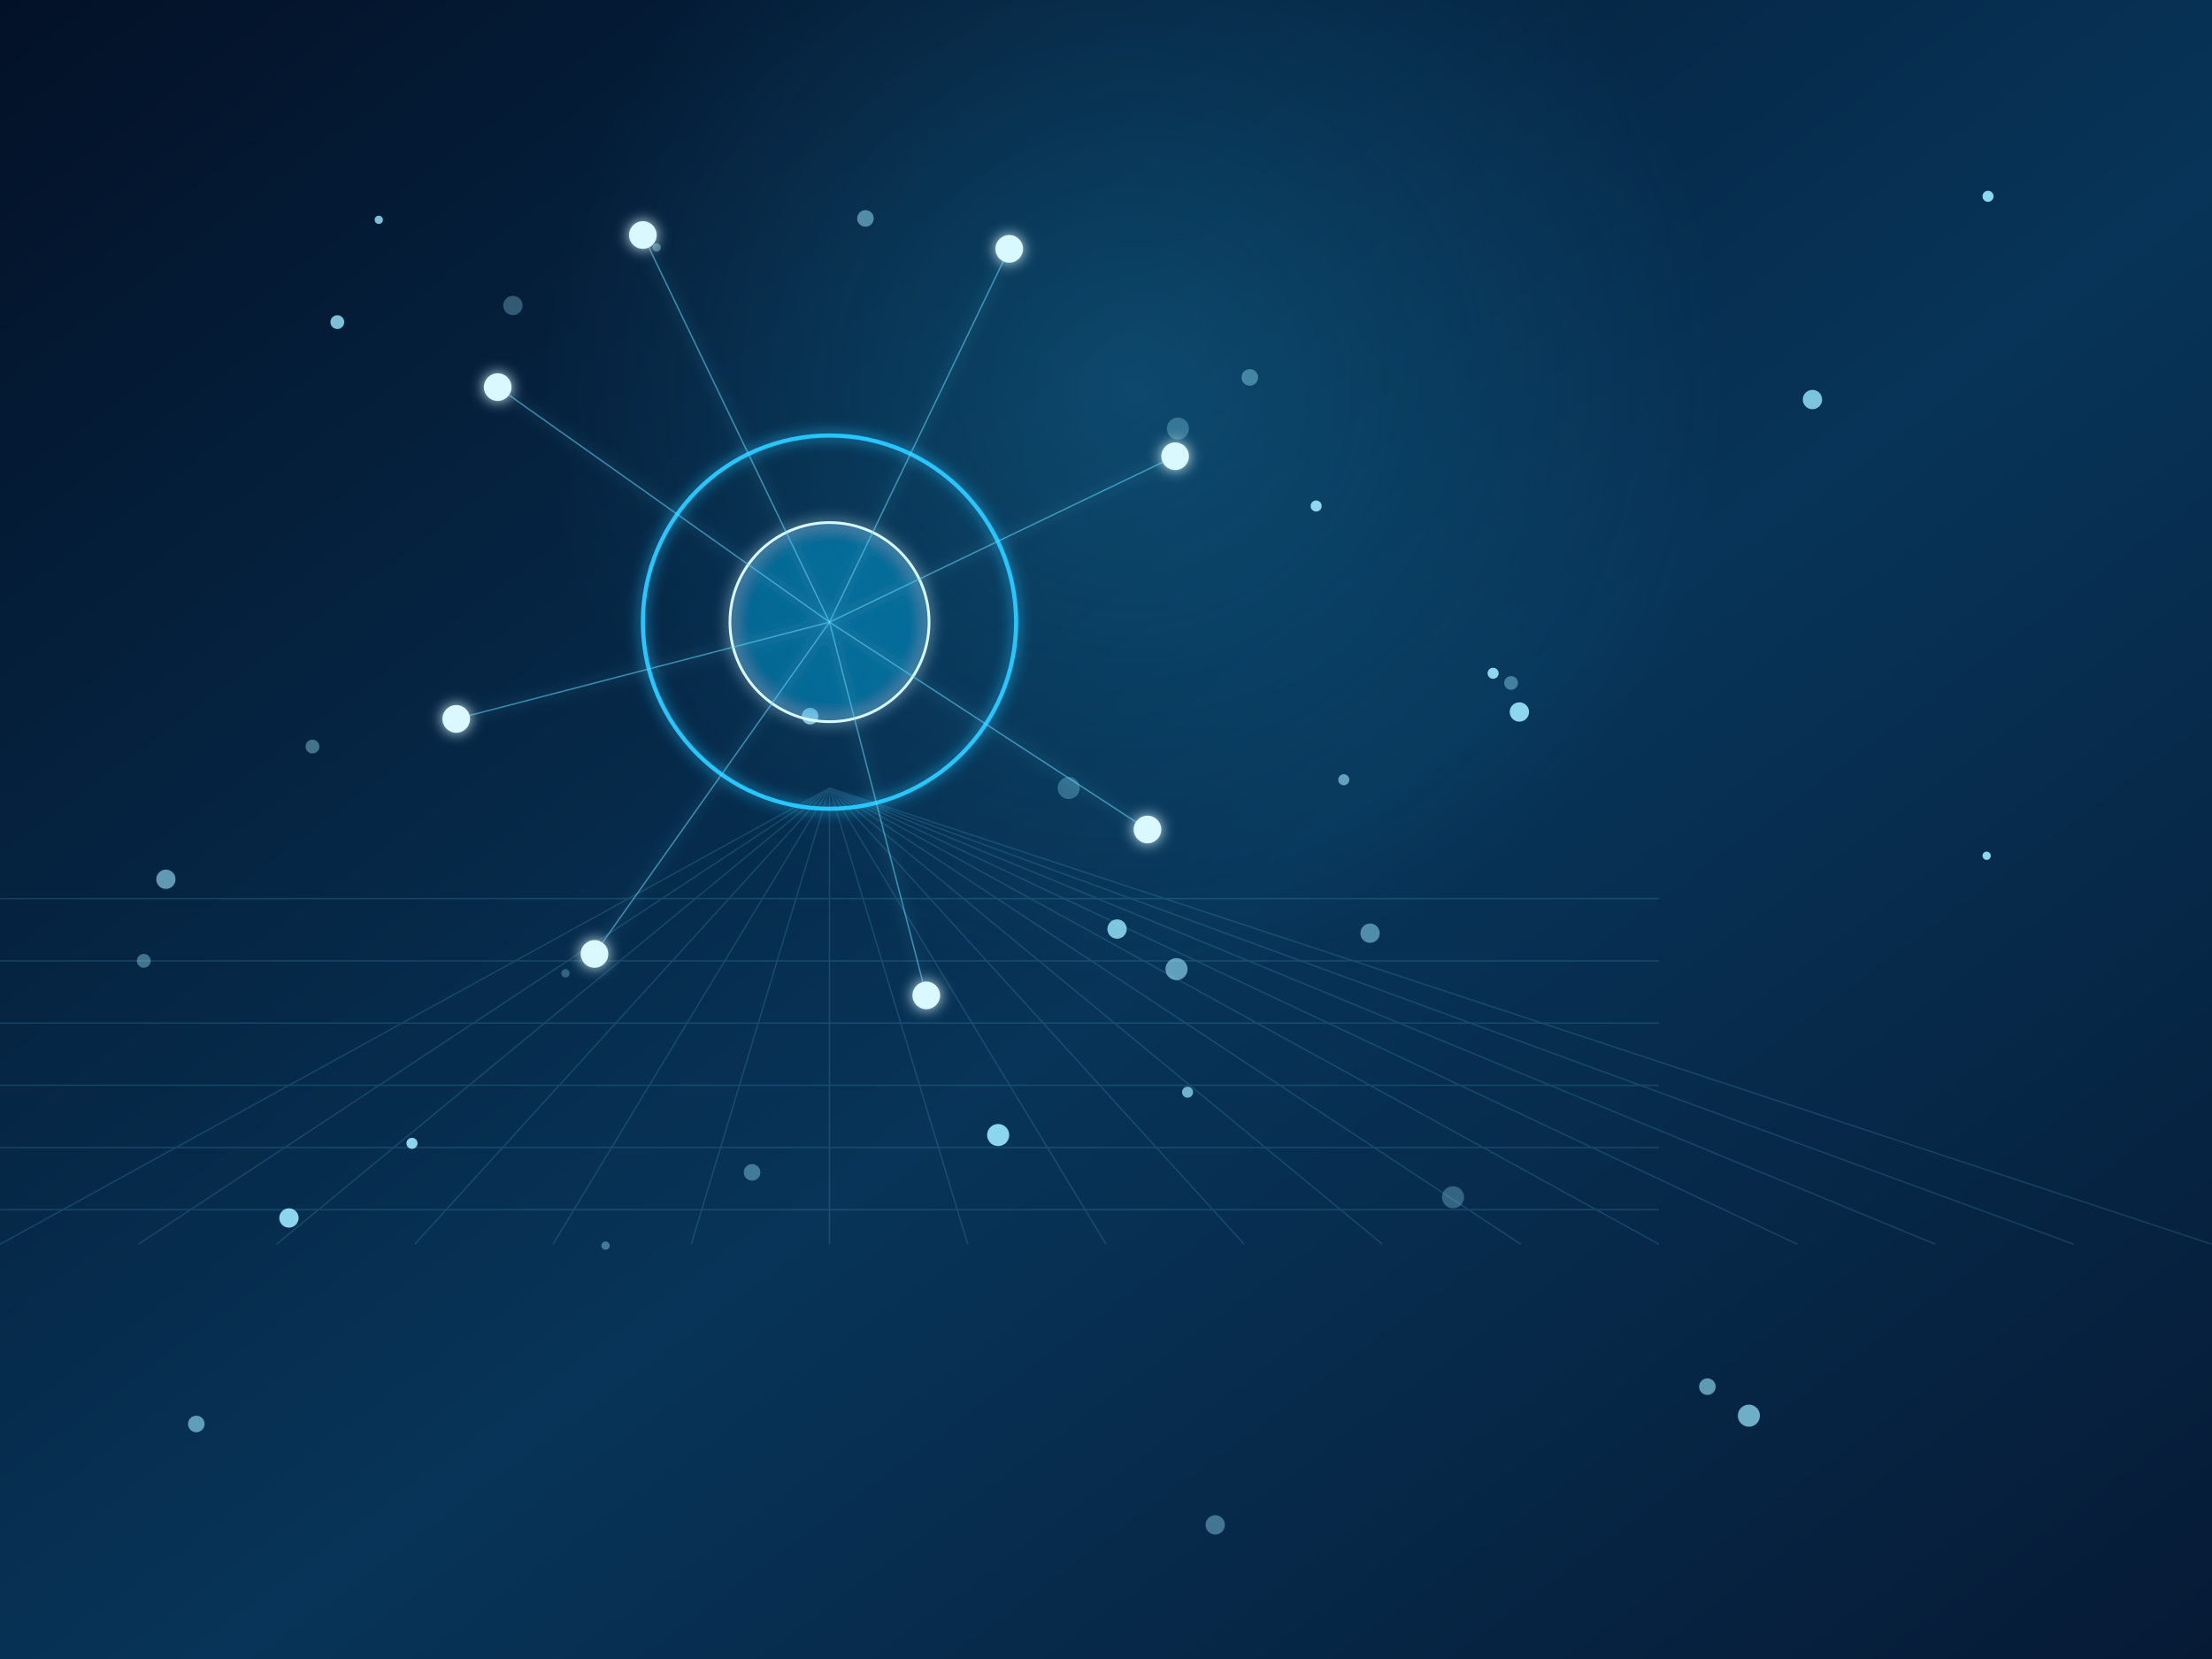
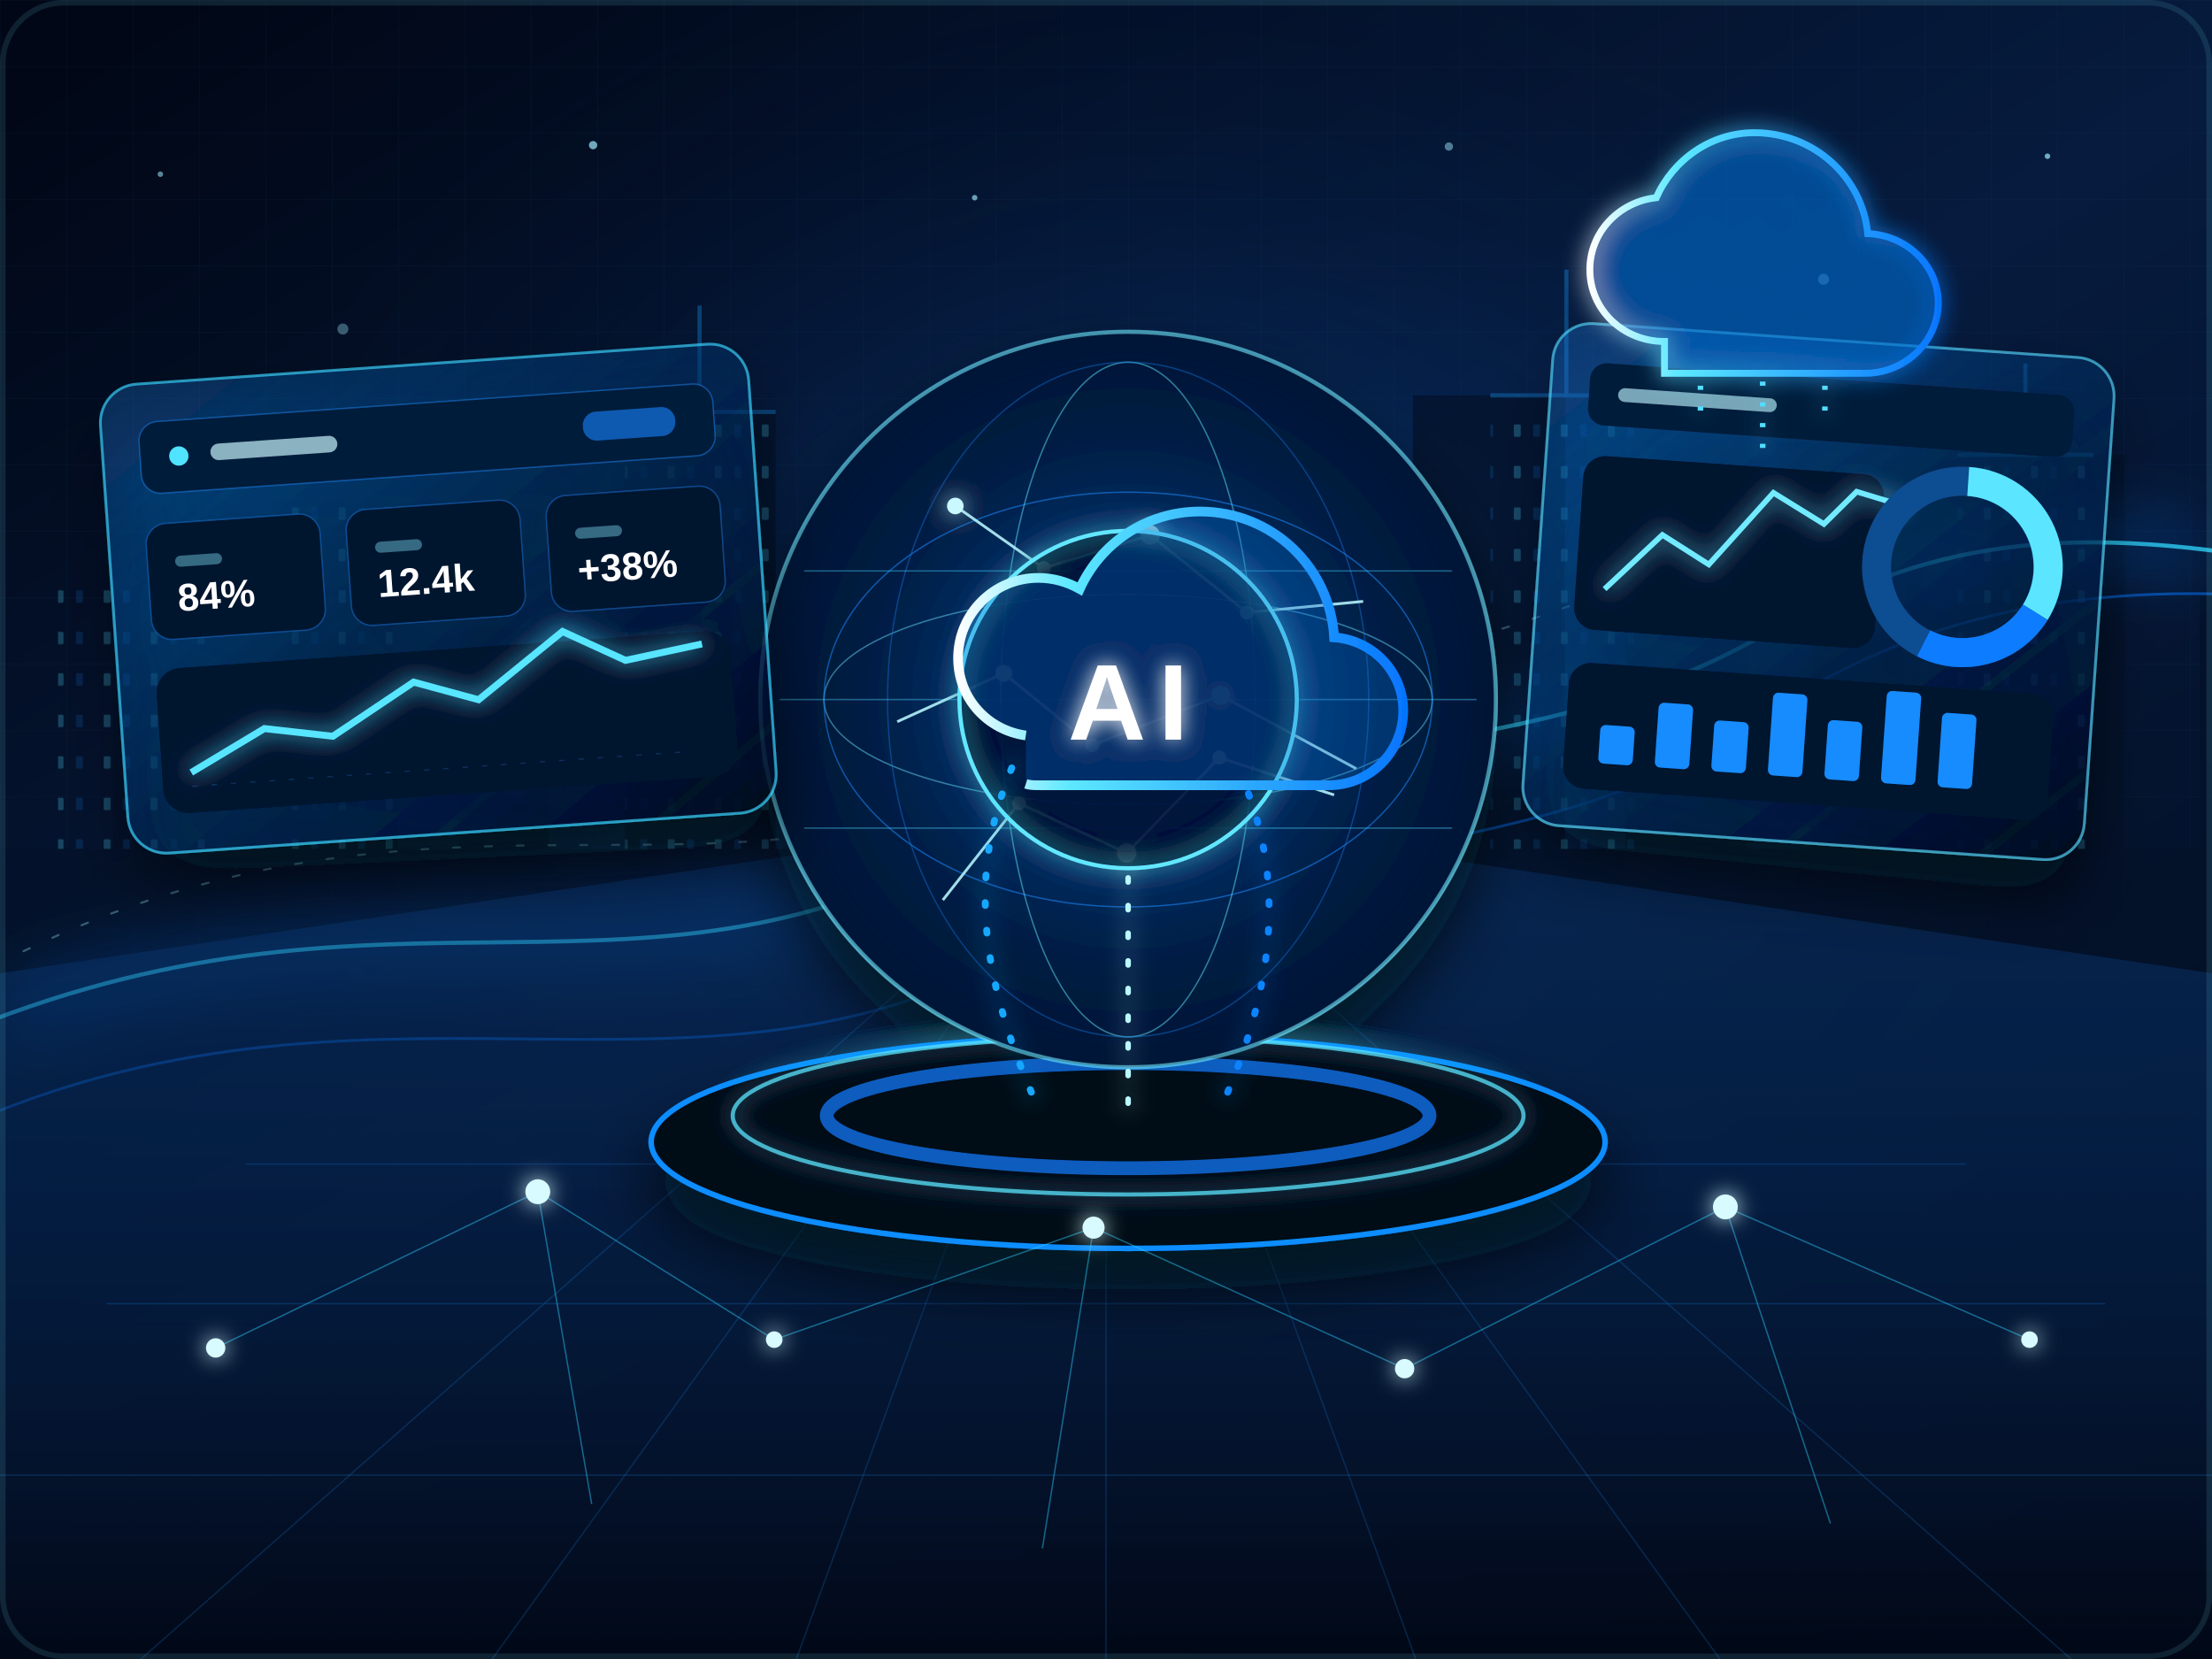
- <svg xmlns="http://www.w3.org/2000/svg" width="1600" height="1200" viewBox="0 0 1600 1200" role="img" aria-labelledby="title">
+ <svg xmlns="http://www.w3.org/2000/svg" width="1600" height="1200" viewBox="0 0 1600 1200" role="img" aria-labelledby="title desc">
  <defs>
-     <linearGradient id="bg" x2="1" y2="1">
-       <stop stop-color="#031127" />
-       <stop offset=".55" stop-color="#073458" />
-       <stop offset="1" stop-color="#061a35" />
+     <linearGradient id="sky" x1=".08" y1="0" x2=".9" y2="1">
+       <stop stop-color="#010716" />
+       <stop offset=".48" stop-color="#061b3e" />
+       <stop offset="1" stop-color="#020b1c" />
    </linearGradient>
-     <radialGradient id="halo">
-       <stop stop-color="#27c9ff" stop-opacity=".2" />
-       <stop offset="1" stop-color="#27c9ff" stop-opacity="0" />
+     <radialGradient id="atmosphere">
+       <stop stop-color="#0caeff" stop-opacity=".34" />
+       <stop offset=".45" stop-color="#075bc1" stop-opacity=".12" />
+       <stop offset="1" stop-color="#00102a" stop-opacity="0" />
    </radialGradient>
-     <filter id="glow">
-       <feGaussianBlur stdDeviation="5" result="b" />
+     <radialGradient id="core">
+       <stop stop-color="#fff" />
+       <stop offset=".16" stop-color="#9cedff" />
+       <stop offset=".48" stop-color="#087fff" />
+       <stop offset="1" stop-color="#03245e" stop-opacity="0" />
+     </radialGradient>
+     <linearGradient id="glass" x1="0" y1="0" x2="1" y2="1">
+       <stop stop-color="#168fff" stop-opacity=".24" />
+       <stop offset=".48" stop-color="#07356f" stop-opacity=".44" />
+       <stop offset="1" stop-color="#020b20" stop-opacity=".82" />
+     </linearGradient>
+     <linearGradient id="floor" x1="0" y1="0" x2="0" y2="1">
+       <stop stop-color="#0a3c7e" stop-opacity=".48" />
+       <stop offset="1" stop-color="#010613" />
+     </linearGradient>
+     <linearGradient id="cyan">
+       <stop stop-color="#fff" />
+       <stop offset=".25" stop-color="#5de8ff" />
+       <stop offset="1" stop-color="#0676ff" />
+     </linearGradient>
+     <pattern id="microgrid" width="48" height="48" patternUnits="userSpaceOnUse">
+       <path d="M48 0H0V48" fill="none" stroke="#45cfff" stroke-opacity=".09" />
+     </pattern>
+     <pattern id="windows" width="34" height="30" patternUnits="userSpaceOnUse">
+       <rect x="7" y="7" width="5" height="9" rx="1" fill="#55dfff" opacity=".34" />
+       <rect x="21" y="7" width="5" height="9" rx="1" fill="#168dff" opacity=".22" />
+     </pattern>
+     <filter id="softGlow" x="-100%" y="-100%" width="300%" height="300%">
+       <feGaussianBlur stdDeviation="8" result="b" />
      <feMerge>
        <feMergeNode in="b" />
        <feMergeNode in="SourceGraphic" />
      </feMerge>
    </filter>
+     <filter id="deepGlow" x="-80%" y="-80%" width="260%" height="260%">
+       <feGaussianBlur stdDeviation="24" />
+     </filter>
+     <filter id="shadow" x="-40%" y="-40%" width="180%" height="200%">
+       <feDropShadow dx="0" dy="28" stdDeviation="24" flood-color="#000817" flood-opacity=".72" />
+     </filter>
+     <clipPath id="orbClip">
+       <circle cx="816" cy="506" r="252" />
+     </clipPath>
  </defs>
-   <rect width="100%" height="100%" fill="url(#bg)" />
-   <circle cx="820" cy="280" r="430" fill="url(#halo)" />
-   <g opacity=".16" stroke="#6fdcff">
-     <path d="M600 570 L0 900" />
-     <path d="M600 570 L100 900" />
-     <path d="M600 570 L200 900" />
-     <path d="M600 570 L300 900" />
-     <path d="M600 570 L400 900" />
-     <path d="M600 570 L500 900" />
-     <path d="M600 570 L600 900" />
-     <path d="M600 570 L700 900" />
-     <path d="M600 570 L800 900" />
-     <path d="M600 570 L900 900" />
-     <path d="M600 570 L1000 900" />
-     <path d="M600 570 L1100 900" />
-     <path d="M600 570 L1200 900" />
-     <path d="M600 570 L1300 900" />
-     <path d="M600 570 L1400 900" />
-     <path d="M600 570 L1500 900" />
-     <path d="M600 570 L1600 900" />
-     <path d="M0 650 H1200" />
-     <path d="M0 695 H1200" />
-     <path d="M0 740 H1200" />
-     <path d="M0 785 H1200" />
-     <path d="M0 830 H1200" />
-     <path d="M0 875 H1200" />
+   <rect width="1600" height="1200" fill="url(#sky)" />
+   <rect width="1600" height="1200" fill="url(#microgrid)" opacity=".45" />
+   <ellipse cx="835" cy="490" rx="690" ry="560" fill="url(#atmosphere)" />
+   <g fill="#9eeaff">
+     <circle cx="116" cy="126" r="2" opacity=".55" />
+     <circle cx="248" cy="238" r="4" opacity=".35" />
+     <circle cx="429" cy="105" r="3" opacity=".7" />
+     <circle cx="705" cy="143" r="2" opacity=".65" />
+     <circle cx="1048" cy="106" r="3" opacity=".48" />
+     <circle cx="1319" cy="202" r="4" opacity=".38" />
+     <circle cx="1481" cy="113" r="2" opacity=".7" />
  </g>
-   <circle cx="544" cy="848" r="6" fill="#9be8ff" opacity=".4" />
-   <circle cx="475" cy="179" r="3" fill="#9be8ff" opacity=".4" />
-   <circle cx="586" cy="518" r="6" fill="#9be8ff" opacity=".8" />
-   <circle cx="142" cy="1030" r="6" fill="#9be8ff" opacity=".6" />
-   <circle cx="879" cy="1103" r="7" fill="#9be8ff" opacity=".4" />
-   <circle cx="904" cy="273" r="6" fill="#9be8ff" opacity=".4" />
-   <circle cx="120" cy="636" r="7" fill="#9be8ff" opacity=".6" />
-   <circle cx="1051" cy="866" r="8" fill="#9be8ff" opacity=".3" />
-   <circle cx="1437" cy="619" r="3" fill="#9be8ff" opacity=".9" />
-   <circle cx="209" cy="881" r="7" fill="#9be8ff" opacity=".9" />
-   <circle cx="852" cy="310" r="8" fill="#9be8ff" opacity=".3" />
-   <circle cx="773" cy="570" r="8" fill="#9be8ff" opacity=".3" />
-   <circle cx="1099" cy="515" r="7" fill="#9be8ff" opacity=".9" />
-   <circle cx="371" cy="221" r="7" fill="#9be8ff" opacity=".3" />
-   <circle cx="1080" cy="487" r="4" fill="#9be8ff" opacity=".9" />
-   <circle cx="1265" cy="1024" r="8" fill="#9be8ff" opacity=".7" />
-   <circle cx="991" cy="675" r="7" fill="#9be8ff" opacity=".5" />
-   <circle cx="952" cy="366" r="4" fill="#9be8ff" opacity=".9" />
-   <circle cx="1311" cy="289" r="7" fill="#9be8ff" opacity=".8" />
-   <circle cx="722" cy="821" r="8" fill="#9be8ff" opacity=".9" />
-   <circle cx="1093" cy="494" r="5" fill="#9be8ff" opacity=".4" />
-   <circle cx="808" cy="672" r="7" fill="#9be8ff" opacity=".8" />
-   <circle cx="226" cy="540" r="5" fill="#9be8ff" opacity=".4" />
-   <circle cx="104" cy="695" r="5" fill="#9be8ff" opacity=".4" />
-   <circle cx="626" cy="158" r="6" fill="#9be8ff" opacity=".5" />
-   <circle cx="851" cy="701" r="8" fill="#9be8ff" opacity=".6" />
-   <circle cx="438" cy="901" r="3" fill="#9be8ff" opacity=".4" />
-   <circle cx="1438" cy="142" r="4" fill="#9be8ff" opacity=".9" />
-   <circle cx="409" cy="704" r="3" fill="#9be8ff" opacity=".3" />
-   <circle cx="859" cy="790" r="4" fill="#9be8ff" opacity=".7" />
-   <circle cx="972" cy="564" r="4" fill="#9be8ff" opacity=".6" />
-   <circle cx="1235" cy="1003" r="6" fill="#9be8ff" opacity=".6" />
-   <circle cx="244" cy="233" r="5" fill="#9be8ff" opacity=".8" />
-   <circle cx="274" cy="159" r="3" fill="#9be8ff" opacity=".8" />
-   <circle cx="298" cy="827" r="4" fill="#9be8ff" opacity=".9" />
-   <g filter="url(#glow)">
-     <circle cx="600" cy="450" r="135" fill="none" stroke="#26c6ff" stroke-width="3" />
-     <circle cx="600" cy="450" r="72" fill="#08a5df" fill-opacity=".28" stroke="#d9f8ff" stroke-width="2" />
-     <path d="M600 450 L360 280" stroke="#61d9ff" opacity=".55" />
-     <circle cx="360" cy="280" r="10" fill="#d9f8ff" />
-     <path d="M600 450 L465 170" stroke="#61d9ff" opacity=".55" />
-     <circle cx="465" cy="170" r="10" fill="#d9f8ff" />
-     <path d="M600 450 L730 180" stroke="#61d9ff" opacity=".55" />
-     <circle cx="730" cy="180" r="10" fill="#d9f8ff" />
-     <path d="M600 450 L850 330" stroke="#61d9ff" opacity=".55" />
-     <circle cx="850" cy="330" r="10" fill="#d9f8ff" />
-     <path d="M600 450 L830 600" stroke="#61d9ff" opacity=".55" />
-     <circle cx="830" cy="600" r="10" fill="#d9f8ff" />
-     <path d="M600 450 L670 720" stroke="#61d9ff" opacity=".55" />
-     <circle cx="670" cy="720" r="10" fill="#d9f8ff" />
-     <path d="M600 450 L430 690" stroke="#61d9ff" opacity=".55" />
-     <circle cx="430" cy="690" r="10" fill="#d9f8ff" />
-     <path d="M600 450 L330 520" stroke="#61d9ff" opacity=".55" />
-     <circle cx="330" cy="520" r="10" fill="#d9f8ff" />
+   <g opacity=".72">
+     <path d="M0 614h82V416h68v198h46V344h92v270h44V454h65v160h55V298h109v316h55V398h72v216h54V350h86v264h66V440h76v174h52V286h110v328h44V382h88v232h46V462h67v152h62V329h98v285h54V431h86v183h50v586H0z" fill="#031128" />
+     <path d="M42 614V416h108v198M196 614V344h92v270M452 614V298h109v316M740 614V350h86v264M1078 614V286h110v328M1416 614V329h98v285" fill="url(#windows)" />
+     <g stroke="#179dff" stroke-width="3" opacity=".45">
+       <path d="M196 344h92M452 298h109M740 350h86M1078 286h110M1416 329h98" />
+       <path d="M506 298v-77M1133 286v-91M1465 329v-66" />
+     </g>
  </g>
+   <g fill="none" stroke-linecap="round">
+     <path d="M-80 770C244 613 430 739 665 630s425-65 611-171c118-68 218-84 403-48" stroke="#087cff" stroke-opacity=".25" stroke-width="34" filter="url(#deepGlow)" />
+     <path d="M-80 770C244 613 430 739 665 630s425-65 611-171c118-68 218-84 403-48" stroke="#31d8ff" stroke-opacity=".75" stroke-width="3" />
+     <path d="M-60 830C238 680 478 812 706 704s407-75 560-180c108-74 227-106 399-91" stroke="#0678ff" stroke-opacity=".52" stroke-width="2" />
+     <path d="M17 688C298 552 511 658 706 573s368-91 545-186" stroke="#a5f3ff" stroke-opacity=".32" stroke-width="1.5" stroke-dasharray="5 18" />
+   </g>
+   <path d="M0 704L800 585l800 119v496H0z" fill="url(#floor)" opacity=".85" />
+   <g fill="none" stroke="#1987e9" stroke-opacity=".22">
+     <path d="M800 585L102 1200M800 585L356 1200M800 585L576 1200M800 585V1200M800 585L1024 1200M800 585l444 615M800 585l698 615" />
+     <path d="M178 842h1244M77 943h1446M0 1067h1600" />
+   </g>
+   <g filter="url(#shadow)">
+     <ellipse cx="816" cy="826" rx="345" ry="77" fill="#020816" stroke="#078dff" stroke-width="4" />
+     <ellipse cx="816" cy="807" rx="286" ry="57" fill="none" stroke="#59e6ff" stroke-opacity=".74" stroke-width="3" filter="url(#softGlow)" />
+     <ellipse cx="816" cy="807" rx="218" ry="38" fill="none" stroke="#0d7dff" stroke-width="10" opacity=".72" />
+     <circle cx="816" cy="506" r="266" fill="#031839" stroke="#71eaff" stroke-opacity=".58" stroke-width="3" />
+     <circle cx="816" cy="506" r="252" fill="url(#core)" opacity=".22" />
+     <g clip-path="url(#orbClip)" fill="none">
+       <ellipse cx="816" cy="506" rx="220" ry="76" stroke="#62dfff" stroke-opacity=".48" />
+       <ellipse cx="816" cy="506" rx="220" ry="150" stroke="#1389ff" stroke-opacity=".55" />
+       <ellipse cx="816" cy="506" rx="92" ry="244" stroke="#5be5ff" stroke-opacity=".5" />
+       <ellipse cx="816" cy="506" rx="174" ry="244" stroke="#0d79ef" stroke-opacity=".4" />
+       <path d="M564 506h504M581 413h470M581 599h470" stroke="#44cfff" stroke-opacity=".42" />
+       <g stroke="#b7f7ff" stroke-width="2" opacity=".88">
+         <path d="M691 366l64 45 77-24 70 56 84-8" />
+         <path d="M649 522l77-35 64 52 93-36 98 53" />
+         <path d="M682 651l55-70 78 36 67-69 83 27" />
+       </g>
+       <g fill="#c9f9ff" filter="url(#softGlow)">
+         <circle cx="691" cy="366" r="6" />
+         <circle cx="755" cy="411" r="5" />
+         <circle cx="832" cy="387" r="7" />
+         <circle cx="902" cy="443" r="5" />
+         <circle cx="726" cy="487" r="6" />
+         <circle cx="790" cy="539" r="5" />
+         <circle cx="883" cy="503" r="7" />
+         <circle cx="737" cy="581" r="5" />
+         <circle cx="815" cy="617" r="7" />
+         <circle cx="882" cy="548" r="5" />
+       </g>
+     </g>
+     <circle cx="816" cy="506" r="122" fill="#041536" fill-opacity=".68" stroke="#62e7ff" stroke-width="3" filter="url(#softGlow)" />
+     <path d="M742 532c-28-4-49-27-49-56 0-32 26-58 58-58 11 0 21 3 30 8 15-33 48-56 87-56 52 0 94 40 97 91 28 2 50 25 50 53 0 30-24 54-54 54H752c-4 0-7 0-10-1" fill="#0a67ca" fill-opacity=".32" stroke="url(#cyan)" stroke-width="7" />
+     <text x="816" y="535" text-anchor="middle" fill="#fff" font-family="Arial, sans-serif" font-size="78" font-weight="700" letter-spacing="9" filter="url(#softGlow)">AI</text>
+   </g>
+   <g fill="none" stroke-linecap="round" filter="url(#softGlow)">
+     <path d="M746 790C702 688 706 618 732 555" stroke="#16a8ff" stroke-width="5" stroke-dasharray="2 18" />
+     <path d="M816 798V624" stroke="#baf8ff" stroke-width="4" stroke-dasharray="3 17" />
+     <path d="M888 790c43-102 34-174 9-231" stroke="#0784ff" stroke-width="5" stroke-dasharray="2 18" />
+   </g>
+   <g transform="translate(82 263) rotate(-4 235 170)" filter="url(#shadow)">
+     <rect width="470" height="340" rx="28" fill="url(#glass)" stroke="#3ad5ff" stroke-opacity=".66" stroke-width="2" />
+     <rect x="27" y="28" width="416" height="52" rx="14" fill="#061b3a" stroke="#148eff" stroke-opacity=".45" />
+     <circle cx="55" cy="54" r="7" fill="#50e3ff" />
+     <rect x="78" y="47" width="92" height="12" rx="6" fill="#c7f8ff" opacity=".68" />
+     <rect x="348" y="43" width="67" height="21" rx="10" fill="#087df0" opacity=".65" />
+     <rect x="27" y="102" width="126" height="84" rx="15" fill="#04142f" stroke="#127ee4" stroke-opacity=".45" />
+     <rect x="172" y="102" width="126" height="84" rx="15" fill="#04142f" stroke="#127ee4" stroke-opacity=".45" />
+     <rect x="317" y="102" width="126" height="84" rx="15" fill="#04142f" stroke="#127ee4" stroke-opacity=".45" />
+     <g fill="#7ceaff">
+       <rect x="47" y="126" width="34" height="8" rx="4" opacity=".4" />
+       <rect x="192" y="126" width="34" height="8" rx="4" opacity=".4" />
+       <rect x="337" y="126" width="34" height="8" rx="4" opacity=".4" />
+     </g>
+     <g fill="#fff" font-family="Arial" font-size="28" font-weight="700">
+       <text x="47" y="166">84%</text>
+       <text x="192" y="166">12.4k</text>
+       <text x="337" y="166">+38%</text>
+     </g>
+     <rect x="27" y="207" width="416" height="105" rx="18" fill="#03132e" />
+     <path d="M48 283l55-28 49 9 61-35 46 16 64-45 44 24 56-8" fill="none" stroke="#59e5ff" stroke-width="5" filter="url(#softGlow)" />
+     <path d="M48 293h355" stroke="#177fd4" stroke-opacity=".26" stroke-dasharray="4 10" />
+   </g>
+   <g transform="translate(1112 246) rotate(4 205 180)" filter="url(#shadow)">
+     <rect width="407" height="364" rx="28" fill="url(#glass)" stroke="#57ddff" stroke-opacity=".62" stroke-width="2" />
+     <rect x="28" y="28" width="351" height="45" rx="12" fill="#061a3a" />
+     <rect x="49" y="45" width="115" height="10" rx="5" fill="#b9f5ff" opacity=".64" />
+     <rect x="28" y="95" width="218" height="126" rx="16" fill="#03132e" />
+     <path d="M49 191l39-42 35 19 43-55 38 20 22-25 35 8" fill="none" stroke="#72eaff" stroke-width="4" filter="url(#softGlow)" />
+     <circle cx="306" cy="157" r="62" fill="none" stroke="#0d4d91" stroke-width="21" />
+     <path d="M306 95a62 62 0 0 1 55 91" fill="none" stroke="#5be5ff" stroke-width="21" />
+     <path d="M361 186a62 62 0 0 1-79 28" fill="none" stroke="#087cff" stroke-width="21" />
+     <rect x="28" y="245" width="351" height="91" rx="16" fill="#03132e" />
+     <g fill="#168cff">
+       <rect x="53" y="289" width="25" height="28" rx="4" />
+       <rect x="94" y="270" width="25" height="47" rx="4" />
+       <rect x="135" y="280" width="25" height="37" rx="4" />
+       <rect x="176" y="257" width="25" height="60" rx="4" />
+       <rect x="217" y="274" width="25" height="43" rx="4" />
+       <rect x="258" y="250" width="25" height="67" rx="4" />
+       <rect x="299" y="263" width="25" height="54" rx="4" />
+     </g>
+   </g>
+   <g transform="translate(1150 96)" filter="url(#softGlow)">
+     <path d="M54 151c-30 0-54-23-54-52 0-27 21-49 48-52C60 20 87 0 119 0c43 0 78 32 82 73 28 1 51 23 51 50 0 28-24 51-53 51H54z" fill="#086dcf" fill-opacity=".38" stroke="url(#cyan)" stroke-width="5" />
+     <path d="M80 201v-30m45 57v-54m45 27v-28" stroke="#53ddff" stroke-width="4" stroke-dasharray="3 12" />
+   </g>
+   <g fill="none" stroke="#2bcfff" stroke-opacity=".45">
+     <path d="M156 975l233-113 171 107 231-81 225 102 232-117 220 96" />
+     <path d="M389 862l39 226M791 888l-37 232M1248 873l76 229" />
+   </g>
+   <g fill="#d8fbff" filter="url(#softGlow)">
+     <circle cx="156" cy="975" r="7" />
+     <circle cx="389" cy="862" r="9" />
+     <circle cx="560" cy="969" r="6" />
+     <circle cx="791" cy="888" r="8" />
+     <circle cx="1016" cy="990" r="7" />
+     <circle cx="1248" cy="873" r="9" />
+     <circle cx="1468" cy="969" r="6" />
+   </g>
+   <rect x="2" y="2" width="1596" height="1196" rx="44" fill="none" stroke="#7ceaff" stroke-opacity=".12" stroke-width="4" />
</svg>
